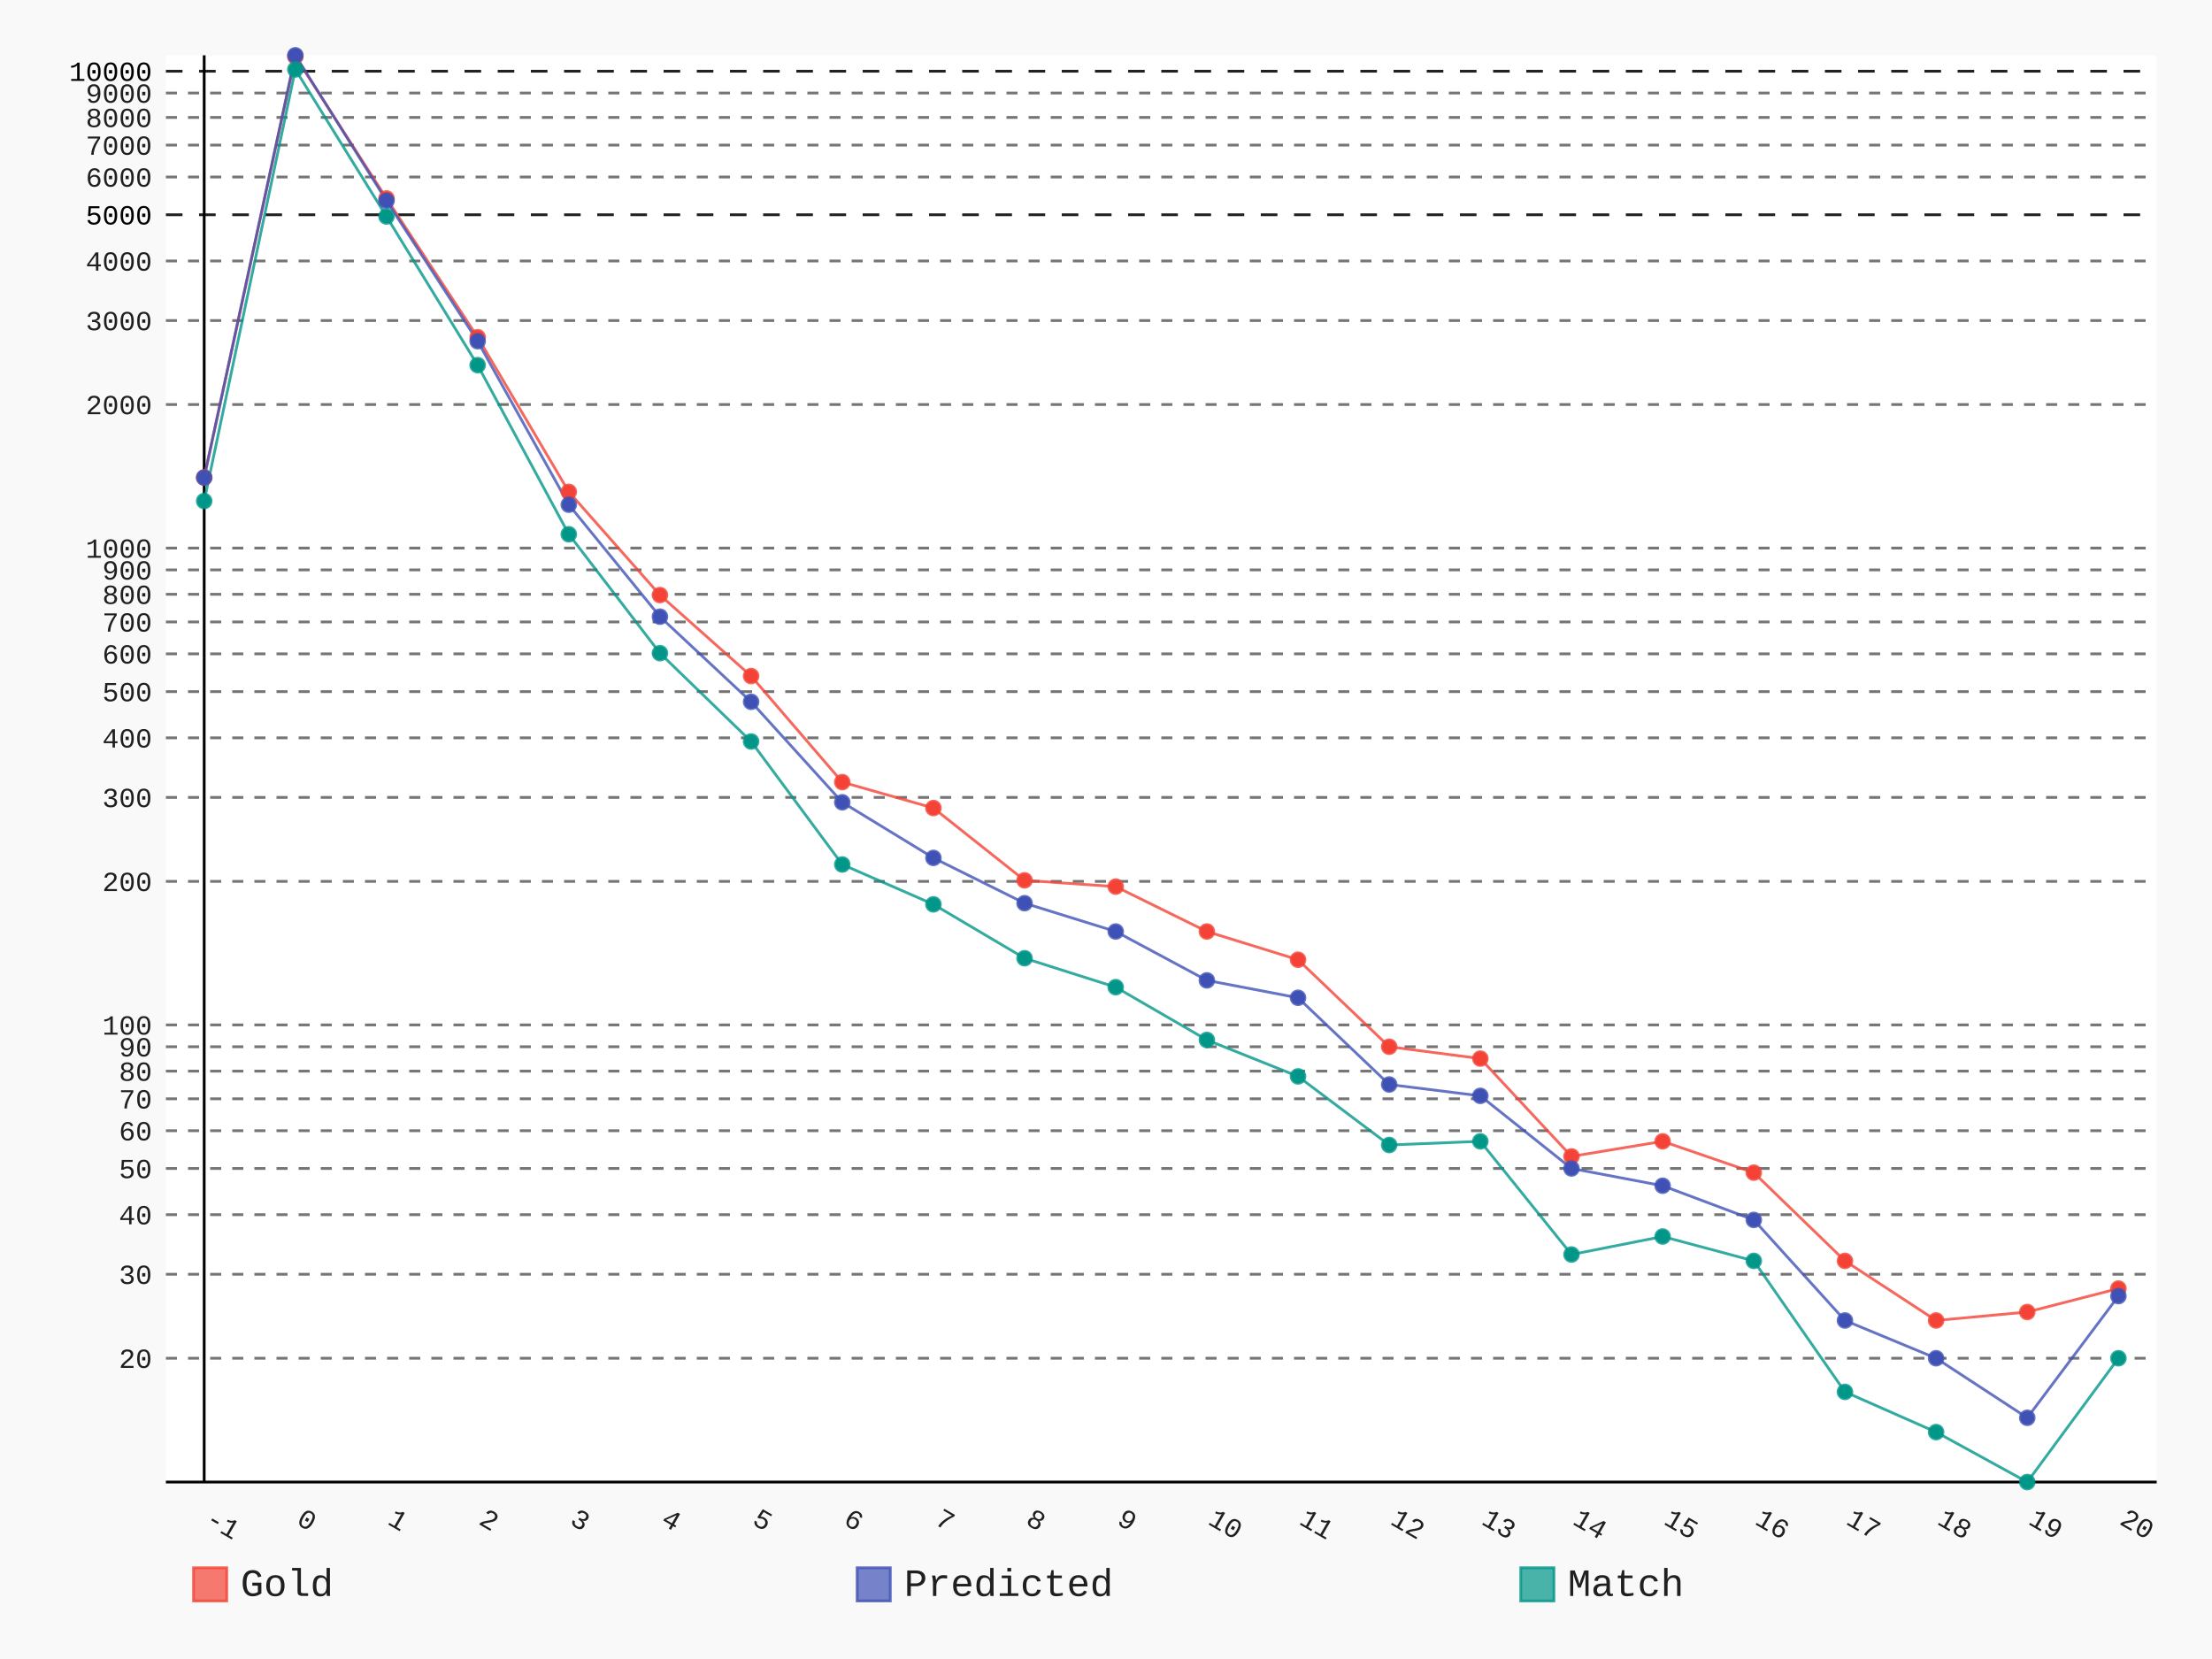
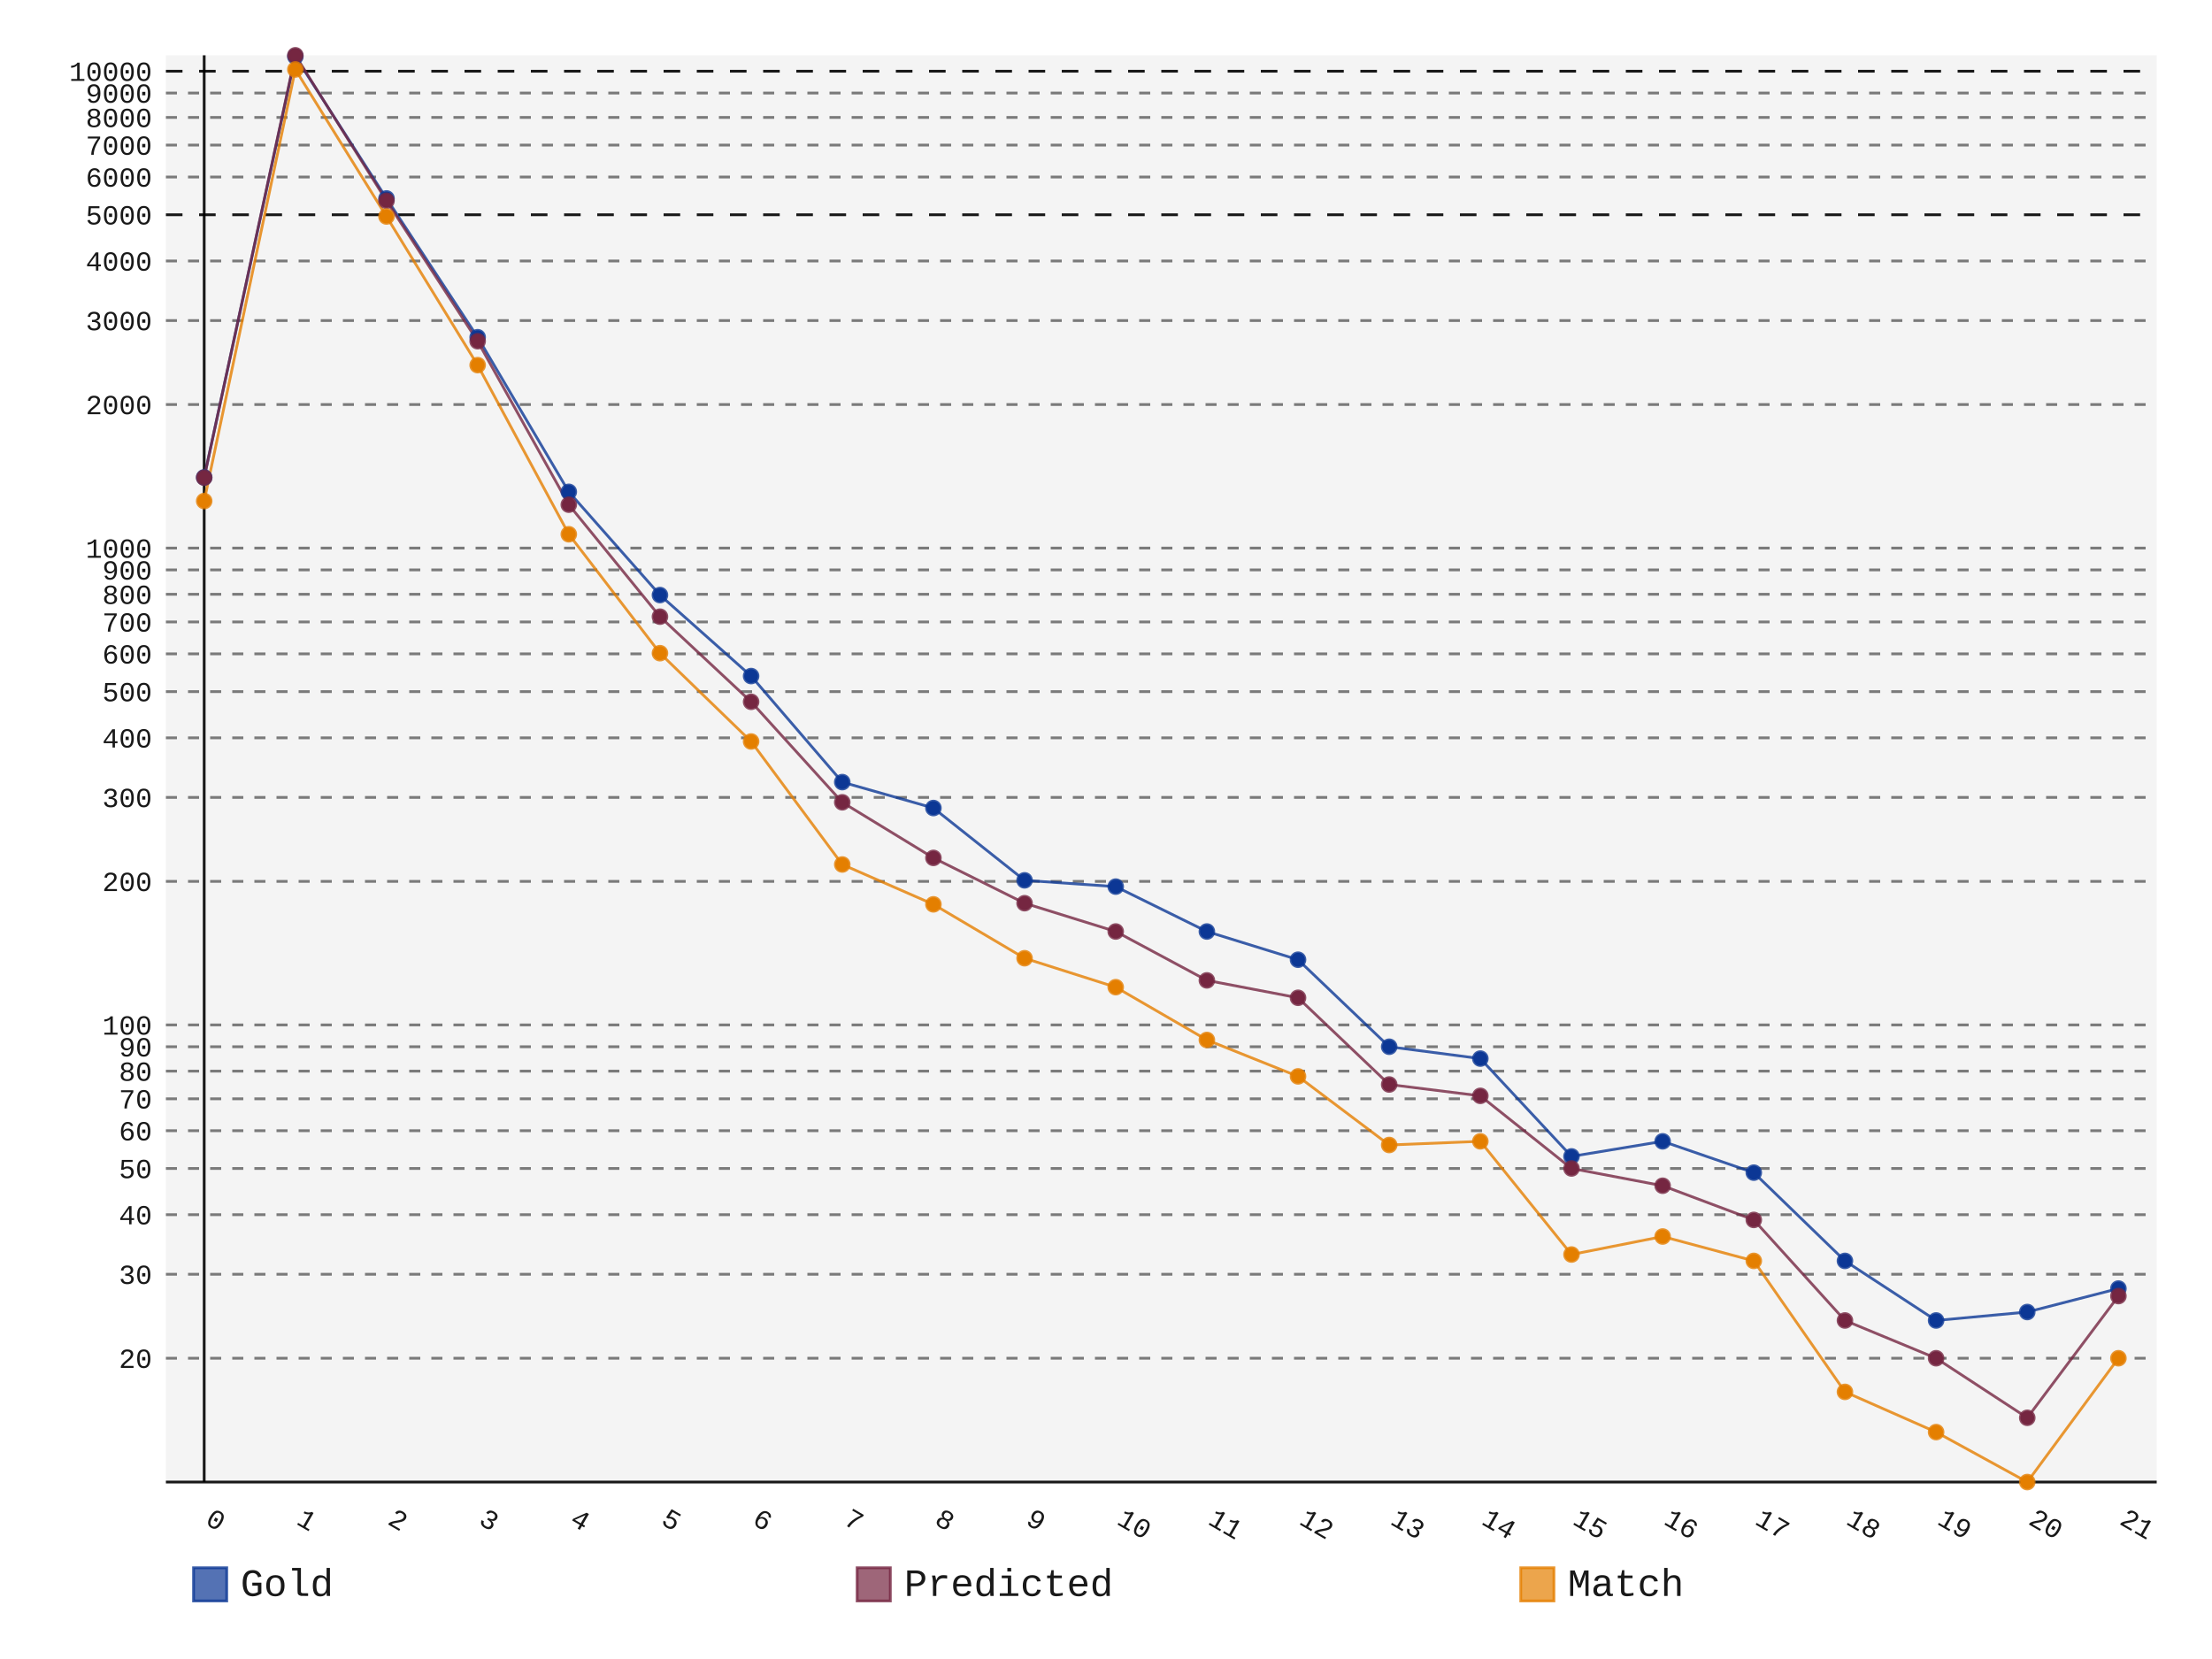
- <svg xmlns="http://www.w3.org/2000/svg" class="pygal-chart" id="chart-1af24d8d-1981-4327-9528-f5d590e60a61" viewBox="0 0 800 600">
+ <svg xmlns="http://www.w3.org/2000/svg" class="pygal-chart" id="chart-0b473b0c-6ea4-4106-9d13-59deb3d96cd4" viewBox="0 0 800 600">
  <defs>
-     <style type="text/css">#chart-1af24d8d-1981-4327-9528-f5d590e60a61{-webkit-user-select:none;-webkit-font-smoothing:antialiased;font-family:Consolas,"Liberation Mono",Menlo,Courier,monospace}#chart-1af24d8d-1981-4327-9528-f5d590e60a61 .title{font-family:Consolas,"Liberation Mono",Menlo,Courier,monospace;font-size:16px}#chart-1af24d8d-1981-4327-9528-f5d590e60a61 .legends .legend text{font-family:Consolas,"Liberation Mono",Menlo,Courier,monospace;font-size:14px}#chart-1af24d8d-1981-4327-9528-f5d590e60a61 .axis text{font-family:Consolas,"Liberation Mono",Menlo,Courier,monospace;font-size:10px}#chart-1af24d8d-1981-4327-9528-f5d590e60a61 .axis text.major{font-family:Consolas,"Liberation Mono",Menlo,Courier,monospace;font-size:10px}#chart-1af24d8d-1981-4327-9528-f5d590e60a61 .text-overlay text.value{font-family:Consolas,"Liberation Mono",Menlo,Courier,monospace;font-size:16px}#chart-1af24d8d-1981-4327-9528-f5d590e60a61 .text-overlay text.label{font-family:Consolas,"Liberation Mono",Menlo,Courier,monospace;font-size:10px}#chart-1af24d8d-1981-4327-9528-f5d590e60a61 .tooltip{font-family:Consolas,"Liberation Mono",Menlo,Courier,monospace;font-size:14px}#chart-1af24d8d-1981-4327-9528-f5d590e60a61 text.no_data{font-family:Consolas,"Liberation Mono",Menlo,Courier,monospace;font-size:64px}
- #chart-1af24d8d-1981-4327-9528-f5d590e60a61{background-color:rgba(249,249,249,1)}#chart-1af24d8d-1981-4327-9528-f5d590e60a61 path,#chart-1af24d8d-1981-4327-9528-f5d590e60a61 line,#chart-1af24d8d-1981-4327-9528-f5d590e60a61 rect,#chart-1af24d8d-1981-4327-9528-f5d590e60a61 circle{-webkit-transition:150ms;-moz-transition:150ms;transition:150ms}#chart-1af24d8d-1981-4327-9528-f5d590e60a61 .graph &gt; .background{fill:rgba(249,249,249,1)}#chart-1af24d8d-1981-4327-9528-f5d590e60a61 .plot &gt; .background{fill:rgba(255,255,255,1)}#chart-1af24d8d-1981-4327-9528-f5d590e60a61 .graph{fill:rgba(0,0,0,.87)}#chart-1af24d8d-1981-4327-9528-f5d590e60a61 text.no_data{fill:rgba(0,0,0,1)}#chart-1af24d8d-1981-4327-9528-f5d590e60a61 .title{fill:rgba(0,0,0,1)}#chart-1af24d8d-1981-4327-9528-f5d590e60a61 .legends .legend text{fill:rgba(0,0,0,.87)}#chart-1af24d8d-1981-4327-9528-f5d590e60a61 .legends .legend:hover text{fill:rgba(0,0,0,1)}#chart-1af24d8d-1981-4327-9528-f5d590e60a61 .axis .line{stroke:rgba(0,0,0,1)}#chart-1af24d8d-1981-4327-9528-f5d590e60a61 .axis .guide.line{stroke:rgba(0,0,0,.54)}#chart-1af24d8d-1981-4327-9528-f5d590e60a61 .axis .major.line{stroke:rgba(0,0,0,.87)}#chart-1af24d8d-1981-4327-9528-f5d590e60a61 .axis text.major{fill:rgba(0,0,0,1)}#chart-1af24d8d-1981-4327-9528-f5d590e60a61 .axis.y .guides:hover .guide.line,#chart-1af24d8d-1981-4327-9528-f5d590e60a61 .line-graph .axis.x .guides:hover .guide.line,#chart-1af24d8d-1981-4327-9528-f5d590e60a61 .stackedline-graph .axis.x .guides:hover .guide.line,#chart-1af24d8d-1981-4327-9528-f5d590e60a61 .xy-graph .axis.x .guides:hover .guide.line{stroke:rgba(0,0,0,1)}#chart-1af24d8d-1981-4327-9528-f5d590e60a61 .axis .guides:hover text{fill:rgba(0,0,0,1)}#chart-1af24d8d-1981-4327-9528-f5d590e60a61 .reactive{fill-opacity:.7;stroke-opacity:.8}#chart-1af24d8d-1981-4327-9528-f5d590e60a61 .ci{stroke:rgba(0,0,0,.87)}#chart-1af24d8d-1981-4327-9528-f5d590e60a61 .reactive.active,#chart-1af24d8d-1981-4327-9528-f5d590e60a61 .active .reactive{fill-opacity:.8;stroke-opacity:.9;stroke-width:4}#chart-1af24d8d-1981-4327-9528-f5d590e60a61 .ci .reactive.active{stroke-width:1.5}#chart-1af24d8d-1981-4327-9528-f5d590e60a61 .series text{fill:rgba(0,0,0,1)}#chart-1af24d8d-1981-4327-9528-f5d590e60a61 .tooltip rect{fill:rgba(255,255,255,1);stroke:rgba(0,0,0,1);-webkit-transition:opacity 150ms;-moz-transition:opacity 150ms;transition:opacity 150ms}#chart-1af24d8d-1981-4327-9528-f5d590e60a61 .tooltip .label{fill:rgba(0,0,0,.87)}#chart-1af24d8d-1981-4327-9528-f5d590e60a61 .tooltip .label{fill:rgba(0,0,0,.87)}#chart-1af24d8d-1981-4327-9528-f5d590e60a61 .tooltip .legend{font-size:.8em;fill:rgba(0,0,0,.54)}#chart-1af24d8d-1981-4327-9528-f5d590e60a61 .tooltip .x_label{font-size:.6em;fill:rgba(0,0,0,1)}#chart-1af24d8d-1981-4327-9528-f5d590e60a61 .tooltip .xlink{font-size:.5em;text-decoration:underline}#chart-1af24d8d-1981-4327-9528-f5d590e60a61 .tooltip .value{font-size:1.5em}#chart-1af24d8d-1981-4327-9528-f5d590e60a61 .bound{font-size:.5em}#chart-1af24d8d-1981-4327-9528-f5d590e60a61 .max-value{font-size:.75em;fill:rgba(0,0,0,.54)}#chart-1af24d8d-1981-4327-9528-f5d590e60a61 .map-element{fill:rgba(255,255,255,1);stroke:rgba(0,0,0,.54) !important}#chart-1af24d8d-1981-4327-9528-f5d590e60a61 .map-element .reactive{fill-opacity:inherit;stroke-opacity:inherit}#chart-1af24d8d-1981-4327-9528-f5d590e60a61 .color-0,#chart-1af24d8d-1981-4327-9528-f5d590e60a61 .color-0 a:visited{stroke:#F44336;fill:#F44336}#chart-1af24d8d-1981-4327-9528-f5d590e60a61 .color-1,#chart-1af24d8d-1981-4327-9528-f5d590e60a61 .color-1 a:visited{stroke:#3F51B5;fill:#3F51B5}#chart-1af24d8d-1981-4327-9528-f5d590e60a61 .color-2,#chart-1af24d8d-1981-4327-9528-f5d590e60a61 .color-2 a:visited{stroke:#009688;fill:#009688}#chart-1af24d8d-1981-4327-9528-f5d590e60a61 .text-overlay .color-0 text{fill:black}#chart-1af24d8d-1981-4327-9528-f5d590e60a61 .text-overlay .color-1 text{fill:black}#chart-1af24d8d-1981-4327-9528-f5d590e60a61 .text-overlay .color-2 text{fill:black}
- #chart-1af24d8d-1981-4327-9528-f5d590e60a61 text.no_data{text-anchor:middle}#chart-1af24d8d-1981-4327-9528-f5d590e60a61 .guide.line{fill:none}#chart-1af24d8d-1981-4327-9528-f5d590e60a61 .centered{text-anchor:middle}#chart-1af24d8d-1981-4327-9528-f5d590e60a61 .title{text-anchor:middle}#chart-1af24d8d-1981-4327-9528-f5d590e60a61 .legends .legend text{fill-opacity:1}#chart-1af24d8d-1981-4327-9528-f5d590e60a61 .axis.x text{text-anchor:middle}#chart-1af24d8d-1981-4327-9528-f5d590e60a61 .axis.x:not(.web) text[transform]{text-anchor:start}#chart-1af24d8d-1981-4327-9528-f5d590e60a61 .axis.x:not(.web) text[transform].backwards{text-anchor:end}#chart-1af24d8d-1981-4327-9528-f5d590e60a61 .axis.y text{text-anchor:end}#chart-1af24d8d-1981-4327-9528-f5d590e60a61 .axis.y text[transform].backwards{text-anchor:start}#chart-1af24d8d-1981-4327-9528-f5d590e60a61 .axis.y2 text{text-anchor:start}#chart-1af24d8d-1981-4327-9528-f5d590e60a61 .axis.y2 text[transform].backwards{text-anchor:end}#chart-1af24d8d-1981-4327-9528-f5d590e60a61 .axis .guide.line{stroke-dasharray:4,4}#chart-1af24d8d-1981-4327-9528-f5d590e60a61 .axis .major.guide.line{stroke-dasharray:6,6}#chart-1af24d8d-1981-4327-9528-f5d590e60a61 .horizontal .axis.y .guide.line,#chart-1af24d8d-1981-4327-9528-f5d590e60a61 .horizontal .axis.y2 .guide.line,#chart-1af24d8d-1981-4327-9528-f5d590e60a61 .vertical .axis.x .guide.line{opacity:0}#chart-1af24d8d-1981-4327-9528-f5d590e60a61 .horizontal .axis.always_show .guide.line,#chart-1af24d8d-1981-4327-9528-f5d590e60a61 .vertical .axis.always_show .guide.line{opacity:1 !important}#chart-1af24d8d-1981-4327-9528-f5d590e60a61 .axis.y .guides:hover .guide.line,#chart-1af24d8d-1981-4327-9528-f5d590e60a61 .axis.y2 .guides:hover .guide.line,#chart-1af24d8d-1981-4327-9528-f5d590e60a61 .axis.x .guides:hover .guide.line{opacity:1}#chart-1af24d8d-1981-4327-9528-f5d590e60a61 .axis .guides:hover text{opacity:1}#chart-1af24d8d-1981-4327-9528-f5d590e60a61 .nofill{fill:none}#chart-1af24d8d-1981-4327-9528-f5d590e60a61 .subtle-fill{fill-opacity:.2}#chart-1af24d8d-1981-4327-9528-f5d590e60a61 .dot{stroke-width:1px;fill-opacity:1}#chart-1af24d8d-1981-4327-9528-f5d590e60a61 .dot.active{stroke-width:5px}#chart-1af24d8d-1981-4327-9528-f5d590e60a61 .dot.negative{fill:transparent}#chart-1af24d8d-1981-4327-9528-f5d590e60a61 text,#chart-1af24d8d-1981-4327-9528-f5d590e60a61 tspan{stroke:none !important}#chart-1af24d8d-1981-4327-9528-f5d590e60a61 .series text.active{opacity:1}#chart-1af24d8d-1981-4327-9528-f5d590e60a61 .tooltip rect{fill-opacity:.95;stroke-width:.5}#chart-1af24d8d-1981-4327-9528-f5d590e60a61 .tooltip text{fill-opacity:1}#chart-1af24d8d-1981-4327-9528-f5d590e60a61 .showable{visibility:hidden}#chart-1af24d8d-1981-4327-9528-f5d590e60a61 .showable.shown{visibility:visible}#chart-1af24d8d-1981-4327-9528-f5d590e60a61 .gauge-background{fill:rgba(229,229,229,1);stroke:none}#chart-1af24d8d-1981-4327-9528-f5d590e60a61 .bg-lines{stroke:rgba(249,249,249,1);stroke-width:2px}</style>
+     <style type="text/css">#chart-0b473b0c-6ea4-4106-9d13-59deb3d96cd4{-webkit-user-select:none;-webkit-font-smoothing:antialiased;font-family:Consolas,"Liberation Mono",Menlo,Courier,monospace}#chart-0b473b0c-6ea4-4106-9d13-59deb3d96cd4 .title{font-family:Consolas,"Liberation Mono",Menlo,Courier,monospace;font-size:16px}#chart-0b473b0c-6ea4-4106-9d13-59deb3d96cd4 .legends .legend text{font-family:Consolas,"Liberation Mono",Menlo,Courier,monospace;font-size:14px}#chart-0b473b0c-6ea4-4106-9d13-59deb3d96cd4 .axis text{font-family:Consolas,"Liberation Mono",Menlo,Courier,monospace;font-size:10px}#chart-0b473b0c-6ea4-4106-9d13-59deb3d96cd4 .axis text.major{font-family:Consolas,"Liberation Mono",Menlo,Courier,monospace;font-size:10px}#chart-0b473b0c-6ea4-4106-9d13-59deb3d96cd4 .text-overlay text.value{font-family:Consolas,"Liberation Mono",Menlo,Courier,monospace;font-size:16px}#chart-0b473b0c-6ea4-4106-9d13-59deb3d96cd4 .text-overlay text.label{font-family:Consolas,"Liberation Mono",Menlo,Courier,monospace;font-size:10px}#chart-0b473b0c-6ea4-4106-9d13-59deb3d96cd4 .tooltip{font-family:Consolas,"Liberation Mono",Menlo,Courier,monospace;font-size:14px}#chart-0b473b0c-6ea4-4106-9d13-59deb3d96cd4 text.no_data{font-family:Consolas,"Liberation Mono",Menlo,Courier,monospace;font-size:64px}
+ #chart-0b473b0c-6ea4-4106-9d13-59deb3d96cd4{background-color:transparent}#chart-0b473b0c-6ea4-4106-9d13-59deb3d96cd4 path,#chart-0b473b0c-6ea4-4106-9d13-59deb3d96cd4 line,#chart-0b473b0c-6ea4-4106-9d13-59deb3d96cd4 rect,#chart-0b473b0c-6ea4-4106-9d13-59deb3d96cd4 circle{-webkit-transition:150ms;-moz-transition:150ms;transition:150ms}#chart-0b473b0c-6ea4-4106-9d13-59deb3d96cd4 .graph &gt; .background{fill:transparent}#chart-0b473b0c-6ea4-4106-9d13-59deb3d96cd4 .plot &gt; .background{fill:rgba(240,240,240,0.7)}#chart-0b473b0c-6ea4-4106-9d13-59deb3d96cd4 .graph{fill:rgba(0,0,0,0.9)}#chart-0b473b0c-6ea4-4106-9d13-59deb3d96cd4 text.no_data{fill:rgba(0,0,0,0.9)}#chart-0b473b0c-6ea4-4106-9d13-59deb3d96cd4 .title{fill:rgba(0,0,0,0.9)}#chart-0b473b0c-6ea4-4106-9d13-59deb3d96cd4 .legends .legend text{fill:rgba(0,0,0,0.9)}#chart-0b473b0c-6ea4-4106-9d13-59deb3d96cd4 .legends .legend:hover text{fill:rgba(0,0,0,0.9)}#chart-0b473b0c-6ea4-4106-9d13-59deb3d96cd4 .axis .line{stroke:rgba(0,0,0,0.9)}#chart-0b473b0c-6ea4-4106-9d13-59deb3d96cd4 .axis .guide.line{stroke:rgba(0,0,0,0.5)}#chart-0b473b0c-6ea4-4106-9d13-59deb3d96cd4 .axis .major.line{stroke:rgba(0,0,0,0.9)}#chart-0b473b0c-6ea4-4106-9d13-59deb3d96cd4 .axis text.major{fill:rgba(0,0,0,0.9)}#chart-0b473b0c-6ea4-4106-9d13-59deb3d96cd4 .axis.y .guides:hover .guide.line,#chart-0b473b0c-6ea4-4106-9d13-59deb3d96cd4 .line-graph .axis.x .guides:hover .guide.line,#chart-0b473b0c-6ea4-4106-9d13-59deb3d96cd4 .stackedline-graph .axis.x .guides:hover .guide.line,#chart-0b473b0c-6ea4-4106-9d13-59deb3d96cd4 .xy-graph .axis.x .guides:hover .guide.line{stroke:rgba(0,0,0,0.9)}#chart-0b473b0c-6ea4-4106-9d13-59deb3d96cd4 .axis .guides:hover text{fill:rgba(0,0,0,0.9)}#chart-0b473b0c-6ea4-4106-9d13-59deb3d96cd4 .reactive{fill-opacity:.7;stroke-opacity:.8}#chart-0b473b0c-6ea4-4106-9d13-59deb3d96cd4 .ci{stroke:rgba(0,0,0,0.9)}#chart-0b473b0c-6ea4-4106-9d13-59deb3d96cd4 .reactive.active,#chart-0b473b0c-6ea4-4106-9d13-59deb3d96cd4 .active .reactive{fill-opacity:.8;stroke-opacity:.9;stroke-width:4}#chart-0b473b0c-6ea4-4106-9d13-59deb3d96cd4 .ci .reactive.active{stroke-width:1.5}#chart-0b473b0c-6ea4-4106-9d13-59deb3d96cd4 .series text{fill:rgba(0,0,0,0.9)}#chart-0b473b0c-6ea4-4106-9d13-59deb3d96cd4 .tooltip rect{fill:rgba(240,240,240,0.7);stroke:rgba(0,0,0,0.9);-webkit-transition:opacity 150ms;-moz-transition:opacity 150ms;transition:opacity 150ms}#chart-0b473b0c-6ea4-4106-9d13-59deb3d96cd4 .tooltip .label{fill:rgba(0,0,0,0.9)}#chart-0b473b0c-6ea4-4106-9d13-59deb3d96cd4 .tooltip .label{fill:rgba(0,0,0,0.9)}#chart-0b473b0c-6ea4-4106-9d13-59deb3d96cd4 .tooltip .legend{font-size:.8em;fill:rgba(0,0,0,0.5)}#chart-0b473b0c-6ea4-4106-9d13-59deb3d96cd4 .tooltip .x_label{font-size:.6em;fill:rgba(0,0,0,0.9)}#chart-0b473b0c-6ea4-4106-9d13-59deb3d96cd4 .tooltip .xlink{font-size:.5em;text-decoration:underline}#chart-0b473b0c-6ea4-4106-9d13-59deb3d96cd4 .tooltip .value{font-size:1.5em}#chart-0b473b0c-6ea4-4106-9d13-59deb3d96cd4 .bound{font-size:.5em}#chart-0b473b0c-6ea4-4106-9d13-59deb3d96cd4 .max-value{font-size:.75em;fill:rgba(0,0,0,0.5)}#chart-0b473b0c-6ea4-4106-9d13-59deb3d96cd4 .map-element{fill:rgba(240,240,240,0.7);stroke:rgba(0,0,0,0.5) !important}#chart-0b473b0c-6ea4-4106-9d13-59deb3d96cd4 .map-element .reactive{fill-opacity:inherit;stroke-opacity:inherit}#chart-0b473b0c-6ea4-4106-9d13-59deb3d96cd4 .color-0,#chart-0b473b0c-6ea4-4106-9d13-59deb3d96cd4 .color-0 a:visited{stroke:rgb(12,55,149);fill:rgb(12,55,149)}#chart-0b473b0c-6ea4-4106-9d13-59deb3d96cd4 .color-1,#chart-0b473b0c-6ea4-4106-9d13-59deb3d96cd4 .color-1 a:visited{stroke:rgb(117,38,65);fill:rgb(117,38,65)}#chart-0b473b0c-6ea4-4106-9d13-59deb3d96cd4 .color-2,#chart-0b473b0c-6ea4-4106-9d13-59deb3d96cd4 .color-2 a:visited{stroke:rgb(228,127,0);fill:rgb(228,127,0)}#chart-0b473b0c-6ea4-4106-9d13-59deb3d96cd4 .text-overlay .color-0 text{fill:black}#chart-0b473b0c-6ea4-4106-9d13-59deb3d96cd4 .text-overlay .color-1 text{fill:black}#chart-0b473b0c-6ea4-4106-9d13-59deb3d96cd4 .text-overlay .color-2 text{fill:black}
+ #chart-0b473b0c-6ea4-4106-9d13-59deb3d96cd4 text.no_data{text-anchor:middle}#chart-0b473b0c-6ea4-4106-9d13-59deb3d96cd4 .guide.line{fill:none}#chart-0b473b0c-6ea4-4106-9d13-59deb3d96cd4 .centered{text-anchor:middle}#chart-0b473b0c-6ea4-4106-9d13-59deb3d96cd4 .title{text-anchor:middle}#chart-0b473b0c-6ea4-4106-9d13-59deb3d96cd4 .legends .legend text{fill-opacity:1}#chart-0b473b0c-6ea4-4106-9d13-59deb3d96cd4 .axis.x text{text-anchor:middle}#chart-0b473b0c-6ea4-4106-9d13-59deb3d96cd4 .axis.x:not(.web) text[transform]{text-anchor:start}#chart-0b473b0c-6ea4-4106-9d13-59deb3d96cd4 .axis.x:not(.web) text[transform].backwards{text-anchor:end}#chart-0b473b0c-6ea4-4106-9d13-59deb3d96cd4 .axis.y text{text-anchor:end}#chart-0b473b0c-6ea4-4106-9d13-59deb3d96cd4 .axis.y text[transform].backwards{text-anchor:start}#chart-0b473b0c-6ea4-4106-9d13-59deb3d96cd4 .axis.y2 text{text-anchor:start}#chart-0b473b0c-6ea4-4106-9d13-59deb3d96cd4 .axis.y2 text[transform].backwards{text-anchor:end}#chart-0b473b0c-6ea4-4106-9d13-59deb3d96cd4 .axis .guide.line{stroke-dasharray:4,4}#chart-0b473b0c-6ea4-4106-9d13-59deb3d96cd4 .axis .major.guide.line{stroke-dasharray:6,6}#chart-0b473b0c-6ea4-4106-9d13-59deb3d96cd4 .horizontal .axis.y .guide.line,#chart-0b473b0c-6ea4-4106-9d13-59deb3d96cd4 .horizontal .axis.y2 .guide.line,#chart-0b473b0c-6ea4-4106-9d13-59deb3d96cd4 .vertical .axis.x .guide.line{opacity:0}#chart-0b473b0c-6ea4-4106-9d13-59deb3d96cd4 .horizontal .axis.always_show .guide.line,#chart-0b473b0c-6ea4-4106-9d13-59deb3d96cd4 .vertical .axis.always_show .guide.line{opacity:1 !important}#chart-0b473b0c-6ea4-4106-9d13-59deb3d96cd4 .axis.y .guides:hover .guide.line,#chart-0b473b0c-6ea4-4106-9d13-59deb3d96cd4 .axis.y2 .guides:hover .guide.line,#chart-0b473b0c-6ea4-4106-9d13-59deb3d96cd4 .axis.x .guides:hover .guide.line{opacity:1}#chart-0b473b0c-6ea4-4106-9d13-59deb3d96cd4 .axis .guides:hover text{opacity:1}#chart-0b473b0c-6ea4-4106-9d13-59deb3d96cd4 .nofill{fill:none}#chart-0b473b0c-6ea4-4106-9d13-59deb3d96cd4 .subtle-fill{fill-opacity:.2}#chart-0b473b0c-6ea4-4106-9d13-59deb3d96cd4 .dot{stroke-width:1px;fill-opacity:1}#chart-0b473b0c-6ea4-4106-9d13-59deb3d96cd4 .dot.active{stroke-width:5px}#chart-0b473b0c-6ea4-4106-9d13-59deb3d96cd4 .dot.negative{fill:transparent}#chart-0b473b0c-6ea4-4106-9d13-59deb3d96cd4 text,#chart-0b473b0c-6ea4-4106-9d13-59deb3d96cd4 tspan{stroke:none !important}#chart-0b473b0c-6ea4-4106-9d13-59deb3d96cd4 .series text.active{opacity:1}#chart-0b473b0c-6ea4-4106-9d13-59deb3d96cd4 .tooltip rect{fill-opacity:.95;stroke-width:.5}#chart-0b473b0c-6ea4-4106-9d13-59deb3d96cd4 .tooltip text{fill-opacity:1}#chart-0b473b0c-6ea4-4106-9d13-59deb3d96cd4 .showable{visibility:hidden}#chart-0b473b0c-6ea4-4106-9d13-59deb3d96cd4 .showable.shown{visibility:visible}#chart-0b473b0c-6ea4-4106-9d13-59deb3d96cd4 .gauge-background{fill:rgba(229,229,229,1);stroke:none}#chart-0b473b0c-6ea4-4106-9d13-59deb3d96cd4 .bg-lines{stroke:transparent;stroke-width:2px}</style>
  </defs>
  <g class="graph line-graph vertical">
    <rect class="background" height="600" width="800" x="0" y="0" />
    <g class="plot" transform="translate(60, 20)">
      <rect class="background" height="516.0" width="720.0" x="0" y="0" />
      <g class="axis y">
        <path class="line" d="M0 516 h720" />
        <g class="logarithmic guides">
          <path class="guide line" d="M0 471.223 h720" />
          <text class="" x="-5" y="474.723">20</text>
        </g>
        <g class="logarithmic guides">
          <path class="guide line" d="M0 440.854 h720" />
          <text class="" x="-5" y="444.354">30</text>
        </g>
        <g class="logarithmic guides">
          <path class="guide line" d="M0 419.307 h720" />
          <text class="" x="-5" y="422.807">40</text>
        </g>
        <g class="logarithmic guides">
          <path class="guide line" d="M0 402.594 h720" />
          <text class="" x="-5" y="406.094">50</text>
        </g>
        <g class="logarithmic guides">
          <path class="guide line" d="M0 388.938 h720" />
          <text class="" x="-5" y="392.438">60</text>
        </g>
        <g class="logarithmic guides">
          <path class="guide line" d="M0 377.393 h720" />
          <text class="" x="-5" y="380.893">70</text>
        </g>
        <g class="logarithmic guides">
          <path class="guide line" d="M0 367.391 h720" />
          <text class="" x="-5" y="370.891">80</text>
        </g>
        <g class="logarithmic guides">
          <path class="guide line" d="M0 358.57 h720" />
          <text class="" x="-5" y="362.07">90</text>
        </g>
        <g class="logarithmic guides">
          <path class="guide line" d="M0 350.678 h720" />
          <text class="" x="-5" y="354.178">100</text>
        </g>
        <g class="logarithmic guides">
          <path class="guide line" d="M0 298.762 h720" />
          <text class="" x="-5" y="302.262">200</text>
        </g>
        <g class="logarithmic guides">
          <path class="guide line" d="M0 268.394 h720" />
          <text class="" x="-5" y="271.894">300</text>
        </g>
        <g class="logarithmic guides">
          <path class="guide line" d="M0 246.847 h720" />
          <text class="" x="-5" y="250.347">400</text>
        </g>
        <g class="logarithmic guides">
          <path class="guide line" d="M0 230.134 h720" />
          <text class="" x="-5" y="233.634">500</text>
        </g>
        <g class="logarithmic guides">
          <path class="guide line" d="M0 216.478 h720" />
          <text class="" x="-5" y="219.978">600</text>
        </g>
        <g class="logarithmic guides">
          <path class="guide line" d="M0 204.932 h720" />
          <text class="" x="-5" y="208.432">700</text>
        </g>
        <g class="logarithmic guides">
          <path class="guide line" d="M0 194.931 h720" />
          <text class="" x="-5" y="198.431">800</text>
        </g>
        <g class="logarithmic guides">
          <path class="guide line" d="M0 186.109 h720" />
          <text class="" x="-5" y="189.609">900</text>
        </g>
        <g class="logarithmic guides">
          <path class="guide line" d="M0 178.218 h720" />
          <text class="" x="-5" y="181.718">1000</text>
        </g>
        <g class="logarithmic guides">
          <path class="guide line" d="M0 126.302 h720" />
          <text class="" x="-5" y="129.802">2000</text>
        </g>
        <g class="logarithmic guides">
          <path class="guide line" d="M0 95.933 h720" />
          <text class="" x="-5" y="99.433">3000</text>
        </g>
        <g class="logarithmic guides">
          <path class="guide line" d="M0 74.386 h720" />
          <text class="" x="-5" y="77.886">4000</text>
        </g>
        <g class="logarithmic guides">
          <path class="major guide line" d="M0 57.673 h720" />
          <text class="major" x="-5" y="61.173">5000</text>
        </g>
        <g class="logarithmic guides">
          <path class="guide line" d="M0 44.017 h720" />
          <text class="" x="-5" y="47.517">6000</text>
        </g>
        <g class="logarithmic guides">
          <path class="guide line" d="M0 32.472 h720" />
          <text class="" x="-5" y="35.972">7000</text>
        </g>
        <g class="logarithmic guides">
          <path class="guide line" d="M0 22.47 h720" />
          <text class="" x="-5" y="25.97">8000</text>
        </g>
        <g class="logarithmic guides">
          <path class="guide line" d="M0 13.649 h720" />
          <text class="" x="-5" y="17.149">9000</text>
        </g>
        <g class="logarithmic guides">
          <path class="major guide line" d="M0 5.757 h720" />
          <text class="major" x="-5" y="9.257">10000</text>
        </g>
      </g>
      <g class="axis x">
        <g class="guides">
-           <path class="line" d="M13.846 0 v516" />
-           <text class="" transform="rotate(30 13.84615 531)" x="13.846" y="531.0">-1</text>
-         </g>
-         <g class="guides">
-           <path class="axis guide line" d="M46.813 0 v516" />
-           <text class="" transform="rotate(30 46.81319 531)" x="46.813" y="531.0">0</text>
+           <path class="axis line" d="M13.846 0 v516" />
+           <text class="" transform="rotate(30 13.84615 531)" x="13.846" y="531.0">0</text>
+         </g>
+         <g class="guides">
+           <path class="guide line" d="M46.813 0 v516" />
+           <text class="" transform="rotate(30 46.81319 531)" x="46.813" y="531.0">1</text>
        </g>
        <g class="guides">
          <path class="guide line" d="M79.78 0 v516" />
-           <text class="" transform="rotate(30 79.78022 531)" x="79.78" y="531.0">1</text>
+           <text class="" transform="rotate(30 79.78022 531)" x="79.78" y="531.0">2</text>
        </g>
        <g class="guides">
          <path class="guide line" d="M112.747 0 v516" />
-           <text class="" transform="rotate(30 112.7473 531)" x="112.747" y="531.0">2</text>
+           <text class="" transform="rotate(30 112.7473 531)" x="112.747" y="531.0">3</text>
        </g>
        <g class="guides">
          <path class="guide line" d="M145.714 0 v516" />
-           <text class="" transform="rotate(30 145.7143 531)" x="145.714" y="531.0">3</text>
+           <text class="" transform="rotate(30 145.7143 531)" x="145.714" y="531.0">4</text>
        </g>
        <g class="guides">
          <path class="guide line" d="M178.681 0 v516" />
-           <text class="" transform="rotate(30 178.6813 531)" x="178.681" y="531.0">4</text>
+           <text class="" transform="rotate(30 178.6813 531)" x="178.681" y="531.0">5</text>
        </g>
        <g class="guides">
          <path class="guide line" d="M211.648 0 v516" />
-           <text class="" transform="rotate(30 211.6484 531)" x="211.648" y="531.0">5</text>
+           <text class="" transform="rotate(30 211.6484 531)" x="211.648" y="531.0">6</text>
        </g>
        <g class="guides">
          <path class="guide line" d="M244.615 0 v516" />
-           <text class="" transform="rotate(30 244.6154 531)" x="244.615" y="531.0">6</text>
+           <text class="" transform="rotate(30 244.6154 531)" x="244.615" y="531.0">7</text>
        </g>
        <g class="guides">
          <path class="guide line" d="M277.582 0 v516" />
-           <text class="" transform="rotate(30 277.5824 531)" x="277.582" y="531.0">7</text>
+           <text class="" transform="rotate(30 277.5824 531)" x="277.582" y="531.0">8</text>
        </g>
        <g class="guides">
          <path class="guide line" d="M310.549 0 v516" />
-           <text class="" transform="rotate(30 310.5495 531)" x="310.549" y="531.0">8</text>
+           <text class="" transform="rotate(30 310.5495 531)" x="310.549" y="531.0">9</text>
        </g>
        <g class="guides">
          <path class="guide line" d="M343.516 0 v516" />
-           <text class="" transform="rotate(30 343.5165 531)" x="343.516" y="531.0">9</text>
+           <text class="" transform="rotate(30 343.5165 531)" x="343.516" y="531.0">10</text>
        </g>
        <g class="guides">
          <path class="guide line" d="M376.484 0 v516" />
-           <text class="" transform="rotate(30 376.4835 531)" x="376.484" y="531.0">10</text>
+           <text class="" transform="rotate(30 376.4835 531)" x="376.484" y="531.0">11</text>
        </g>
        <g class="guides">
          <path class="guide line" d="M409.451 0 v516" />
-           <text class="" transform="rotate(30 409.4505 531)" x="409.451" y="531.0">11</text>
+           <text class="" transform="rotate(30 409.4505 531)" x="409.451" y="531.0">12</text>
        </g>
        <g class="guides">
          <path class="guide line" d="M442.418 0 v516" />
-           <text class="" transform="rotate(30 442.4176 531)" x="442.418" y="531.0">12</text>
+           <text class="" transform="rotate(30 442.4176 531)" x="442.418" y="531.0">13</text>
        </g>
        <g class="guides">
          <path class="guide line" d="M475.385 0 v516" />
-           <text class="" transform="rotate(30 475.3846 531)" x="475.385" y="531.0">13</text>
+           <text class="" transform="rotate(30 475.3846 531)" x="475.385" y="531.0">14</text>
        </g>
        <g class="guides">
          <path class="guide line" d="M508.352 0 v516" />
-           <text class="" transform="rotate(30 508.3516 531)" x="508.352" y="531.0">14</text>
+           <text class="" transform="rotate(30 508.3516 531)" x="508.352" y="531.0">15</text>
        </g>
        <g class="guides">
          <path class="guide line" d="M541.319 0 v516" />
-           <text class="" transform="rotate(30 541.3187 531)" x="541.319" y="531.0">15</text>
+           <text class="" transform="rotate(30 541.3187 531)" x="541.319" y="531.0">16</text>
        </g>
        <g class="guides">
          <path class="guide line" d="M574.286 0 v516" />
-           <text class="" transform="rotate(30 574.2857 531)" x="574.286" y="531.0">16</text>
+           <text class="" transform="rotate(30 574.2857 531)" x="574.286" y="531.0">17</text>
        </g>
        <g class="guides">
          <path class="guide line" d="M607.253 0 v516" />
-           <text class="" transform="rotate(30 607.2527 531)" x="607.253" y="531.0">17</text>
+           <text class="" transform="rotate(30 607.2527 531)" x="607.253" y="531.0">18</text>
        </g>
        <g class="guides">
          <path class="guide line" d="M640.22 0 v516" />
-           <text class="" transform="rotate(30 640.2198 531)" x="640.22" y="531.0">18</text>
+           <text class="" transform="rotate(30 640.2198 531)" x="640.22" y="531.0">19</text>
        </g>
        <g class="guides">
          <path class="guide line" d="M673.187 0 v516" />
-           <text class="" transform="rotate(30 673.1868 531)" x="673.187" y="531.0">19</text>
+           <text class="" transform="rotate(30 673.1868 531)" x="673.187" y="531.0">20</text>
        </g>
        <g class="guides">
          <path class="guide line" d="M706.154 0 v516" />
-           <text class="" transform="rotate(30 706.1538 531)" x="706.154" y="531.0">20</text>
+           <text class="" transform="rotate(30 706.1538 531)" x="706.154" y="531.0">21</text>
        </g>
      </g>
      <g class="series serie-0 color-0">
        <path class="line reactive nofill" d="M13.846 152.643 L46.813 0.445 79.78 51.77 112.747 101.962 145.714 157.879 178.681 195.212 211.648 224.508 244.615 262.861 277.582 272.235 310.549 298.389 343.516 300.659 376.484 316.893 409.451 327.099 442.418 358.57 475.385 362.851 508.352 398.23 541.319 392.78 574.286 404.107 607.253 436.02 640.22 457.567 673.187 454.51 706.154 446.022" />
      </g>
      <g class="series serie-1 color-1">
        <path class="line reactive nofill" d="M13.846 152.749 L46.813 0 79.78 52.606 112.747 103.41 145.714 162.53 178.681 203.031 211.648 233.818 244.615 270.162 277.582 290.274 310.549 306.654 343.516 316.893 376.484 334.567 409.451 340.864 442.418 372.225 475.385 376.33 508.352 402.594 541.319 408.839 574.286 421.203 607.253 457.567 640.22 471.223 673.187 492.77 706.154 448.745" />
      </g>
      <g class="series serie-2 color-2">
        <path class="line reactive nofill" d="M13.846 161.206 L46.813 5.116 79.78 58.29 112.747 112.056 145.714 173.22 178.681 216.229 211.648 248.169 244.615 292.652 277.582 307.071 310.549 326.555 343.516 337.023 376.484 356.114 409.451 369.288 442.418 394.106 475.385 392.78 508.352 433.715 541.319 427.198 574.286 436.02 607.253 483.395 640.22 497.937 673.187 516 706.154 471.223" />
      </g>
    </g>
    <g class="titles" />
    <g class="plot overlay" transform="translate(60, 20)">
      <g class="series serie-0 color-0">
        <g class="dots">
          <circle class="dot reactive tooltip-trigger" cx="13.846" cy="152.643" r="2.5" />
        </g>
        <g class="dots">
          <circle class="dot reactive tooltip-trigger" cx="46.813" cy="0.445" r="2.5" />
        </g>
        <g class="dots">
          <circle class="dot reactive tooltip-trigger" cx="79.78" cy="51.77" r="2.5" />
        </g>
        <g class="dots">
          <circle class="dot reactive tooltip-trigger" cx="112.747" cy="101.962" r="2.5" />
        </g>
        <g class="dots">
          <circle class="dot reactive tooltip-trigger" cx="145.714" cy="157.879" r="2.5" />
        </g>
        <g class="dots">
          <circle class="dot reactive tooltip-trigger" cx="178.681" cy="195.212" r="2.5" />
        </g>
        <g class="dots">
          <circle class="dot reactive tooltip-trigger" cx="211.648" cy="224.508" r="2.5" />
        </g>
        <g class="dots">
          <circle class="dot reactive tooltip-trigger" cx="244.615" cy="262.861" r="2.5" />
        </g>
        <g class="dots">
          <circle class="dot reactive tooltip-trigger" cx="277.582" cy="272.235" r="2.5" />
        </g>
        <g class="dots">
          <circle class="dot reactive tooltip-trigger" cx="310.549" cy="298.389" r="2.5" />
        </g>
        <g class="dots">
          <circle class="dot reactive tooltip-trigger" cx="343.516" cy="300.659" r="2.5" />
        </g>
        <g class="dots">
          <circle class="dot reactive tooltip-trigger" cx="376.484" cy="316.893" r="2.5" />
        </g>
        <g class="dots">
          <circle class="dot reactive tooltip-trigger" cx="409.451" cy="327.099" r="2.5" />
        </g>
        <g class="dots">
          <circle class="dot reactive tooltip-trigger" cx="442.418" cy="358.57" r="2.5" />
        </g>
        <g class="dots">
          <circle class="dot reactive tooltip-trigger" cx="475.385" cy="362.851" r="2.5" />
        </g>
        <g class="dots">
          <circle class="dot reactive tooltip-trigger" cx="508.352" cy="398.23" r="2.5" />
        </g>
        <g class="dots">
          <circle class="dot reactive tooltip-trigger" cx="541.319" cy="392.78" r="2.5" />
        </g>
        <g class="dots">
          <circle class="dot reactive tooltip-trigger" cx="574.286" cy="404.107" r="2.5" />
        </g>
        <g class="dots">
          <circle class="dot reactive tooltip-trigger" cx="607.253" cy="436.02" r="2.5" />
        </g>
        <g class="dots">
          <circle class="dot reactive tooltip-trigger" cx="640.22" cy="457.567" r="2.5" />
        </g>
        <g class="dots">
          <circle class="dot reactive tooltip-trigger" cx="673.187" cy="454.51" r="2.5" />
        </g>
        <g class="dots">
          <circle class="dot reactive tooltip-trigger" cx="706.154" cy="446.022" r="2.5" />
        </g>
      </g>
      <g class="series serie-1 color-1">
        <g class="dots">
          <circle class="dot reactive tooltip-trigger" cx="13.846" cy="152.749" r="2.5" />
        </g>
        <g class="dots">
          <circle class="dot reactive tooltip-trigger" cx="46.813" cy="0.0" r="2.5" />
        </g>
        <g class="dots">
          <circle class="dot reactive tooltip-trigger" cx="79.78" cy="52.606" r="2.5" />
        </g>
        <g class="dots">
          <circle class="dot reactive tooltip-trigger" cx="112.747" cy="103.41" r="2.5" />
        </g>
        <g class="dots">
          <circle class="dot reactive tooltip-trigger" cx="145.714" cy="162.53" r="2.5" />
        </g>
        <g class="dots">
          <circle class="dot reactive tooltip-trigger" cx="178.681" cy="203.031" r="2.5" />
        </g>
        <g class="dots">
          <circle class="dot reactive tooltip-trigger" cx="211.648" cy="233.818" r="2.5" />
        </g>
        <g class="dots">
          <circle class="dot reactive tooltip-trigger" cx="244.615" cy="270.162" r="2.5" />
        </g>
        <g class="dots">
          <circle class="dot reactive tooltip-trigger" cx="277.582" cy="290.274" r="2.5" />
        </g>
        <g class="dots">
          <circle class="dot reactive tooltip-trigger" cx="310.549" cy="306.654" r="2.5" />
        </g>
        <g class="dots">
          <circle class="dot reactive tooltip-trigger" cx="343.516" cy="316.893" r="2.5" />
        </g>
        <g class="dots">
          <circle class="dot reactive tooltip-trigger" cx="376.484" cy="334.567" r="2.5" />
        </g>
        <g class="dots">
          <circle class="dot reactive tooltip-trigger" cx="409.451" cy="340.864" r="2.5" />
        </g>
        <g class="dots">
          <circle class="dot reactive tooltip-trigger" cx="442.418" cy="372.225" r="2.5" />
        </g>
        <g class="dots">
          <circle class="dot reactive tooltip-trigger" cx="475.385" cy="376.33" r="2.5" />
        </g>
        <g class="dots">
          <circle class="dot reactive tooltip-trigger" cx="508.352" cy="402.594" r="2.5" />
        </g>
        <g class="dots">
          <circle class="dot reactive tooltip-trigger" cx="541.319" cy="408.839" r="2.5" />
        </g>
        <g class="dots">
          <circle class="dot reactive tooltip-trigger" cx="574.286" cy="421.203" r="2.5" />
        </g>
        <g class="dots">
          <circle class="dot reactive tooltip-trigger" cx="607.253" cy="457.567" r="2.5" />
        </g>
        <g class="dots">
          <circle class="dot reactive tooltip-trigger" cx="640.22" cy="471.223" r="2.5" />
        </g>
        <g class="dots">
          <circle class="dot reactive tooltip-trigger" cx="673.187" cy="492.77" r="2.5" />
        </g>
        <g class="dots">
          <circle class="dot reactive tooltip-trigger" cx="706.154" cy="448.745" r="2.5" />
        </g>
      </g>
      <g class="series serie-2 color-2">
        <g class="dots">
          <circle class="dot reactive tooltip-trigger" cx="13.846" cy="161.206" r="2.5" />
        </g>
        <g class="dots">
          <circle class="dot reactive tooltip-trigger" cx="46.813" cy="5.116" r="2.5" />
        </g>
        <g class="dots">
          <circle class="dot reactive tooltip-trigger" cx="79.78" cy="58.29" r="2.5" />
        </g>
        <g class="dots">
          <circle class="dot reactive tooltip-trigger" cx="112.747" cy="112.056" r="2.5" />
        </g>
        <g class="dots">
          <circle class="dot reactive tooltip-trigger" cx="145.714" cy="173.22" r="2.5" />
        </g>
        <g class="dots">
          <circle class="dot reactive tooltip-trigger" cx="178.681" cy="216.229" r="2.5" />
        </g>
        <g class="dots">
          <circle class="dot reactive tooltip-trigger" cx="211.648" cy="248.169" r="2.5" />
        </g>
        <g class="dots">
          <circle class="dot reactive tooltip-trigger" cx="244.615" cy="292.652" r="2.5" />
        </g>
        <g class="dots">
          <circle class="dot reactive tooltip-trigger" cx="277.582" cy="307.071" r="2.5" />
        </g>
        <g class="dots">
          <circle class="dot reactive tooltip-trigger" cx="310.549" cy="326.555" r="2.5" />
        </g>
        <g class="dots">
          <circle class="dot reactive tooltip-trigger" cx="343.516" cy="337.023" r="2.5" />
        </g>
        <g class="dots">
          <circle class="dot reactive tooltip-trigger" cx="376.484" cy="356.114" r="2.5" />
        </g>
        <g class="dots">
          <circle class="dot reactive tooltip-trigger" cx="409.451" cy="369.288" r="2.5" />
        </g>
        <g class="dots">
          <circle class="dot reactive tooltip-trigger" cx="442.418" cy="394.106" r="2.5" />
        </g>
        <g class="dots">
          <circle class="dot reactive tooltip-trigger" cx="475.385" cy="392.78" r="2.5" />
        </g>
        <g class="dots">
          <circle class="dot reactive tooltip-trigger" cx="508.352" cy="433.715" r="2.5" />
        </g>
        <g class="dots">
          <circle class="dot reactive tooltip-trigger" cx="541.319" cy="427.198" r="2.5" />
        </g>
        <g class="dots">
          <circle class="dot reactive tooltip-trigger" cx="574.286" cy="436.02" r="2.5" />
        </g>
        <g class="dots">
          <circle class="dot reactive tooltip-trigger" cx="607.253" cy="483.395" r="2.5" />
        </g>
        <g class="dots">
          <circle class="dot reactive tooltip-trigger" cx="640.22" cy="497.937" r="2.5" />
        </g>
        <g class="dots">
          <circle class="dot reactive tooltip-trigger" cx="673.187" cy="516.0" r="2.5" />
        </g>
        <g class="dots">
          <circle class="dot reactive tooltip-trigger" cx="706.154" cy="471.223" r="2.5" />
        </g>
      </g>
    </g>
    <g class="plot text-overlay" transform="translate(60, 20)">
      <g class="series serie-0 color-0" />
      <g class="series serie-1 color-1" />
      <g class="series serie-2 color-2" />
    </g>
    <g class="plot tooltip-overlay" transform="translate(60, 20)">
      <g class="tooltip" style="opacity: 0" transform="translate(0 0)">
        <rect class="tooltip-box" height="0" rx="0" ry="0" width="0" />
        <g class="text" />
      </g>
    </g>
    <g class="legends" transform="translate(70, 566)">
      <g class="legend reactive activate-serie" id="activate-serie-0">
        <rect class="color-0 reactive" height="12" width="12" x="0.0" y="1.0" />
        <text x="17.0" y="11.2">Gold</text>
      </g>
      <g class="legend reactive activate-serie" id="activate-serie-1">
        <rect class="color-1 reactive" height="12" width="12" x="240.0" y="1.0" />
        <text x="257.0" y="11.2">Predicted</text>
      </g>
      <g class="legend reactive activate-serie" id="activate-serie-2">
        <rect class="color-2 reactive" height="12" width="12" x="480.0" y="1.0" />
        <text x="497.0" y="11.2">Match</text>
      </g>
    </g>
  </g>
</svg>
